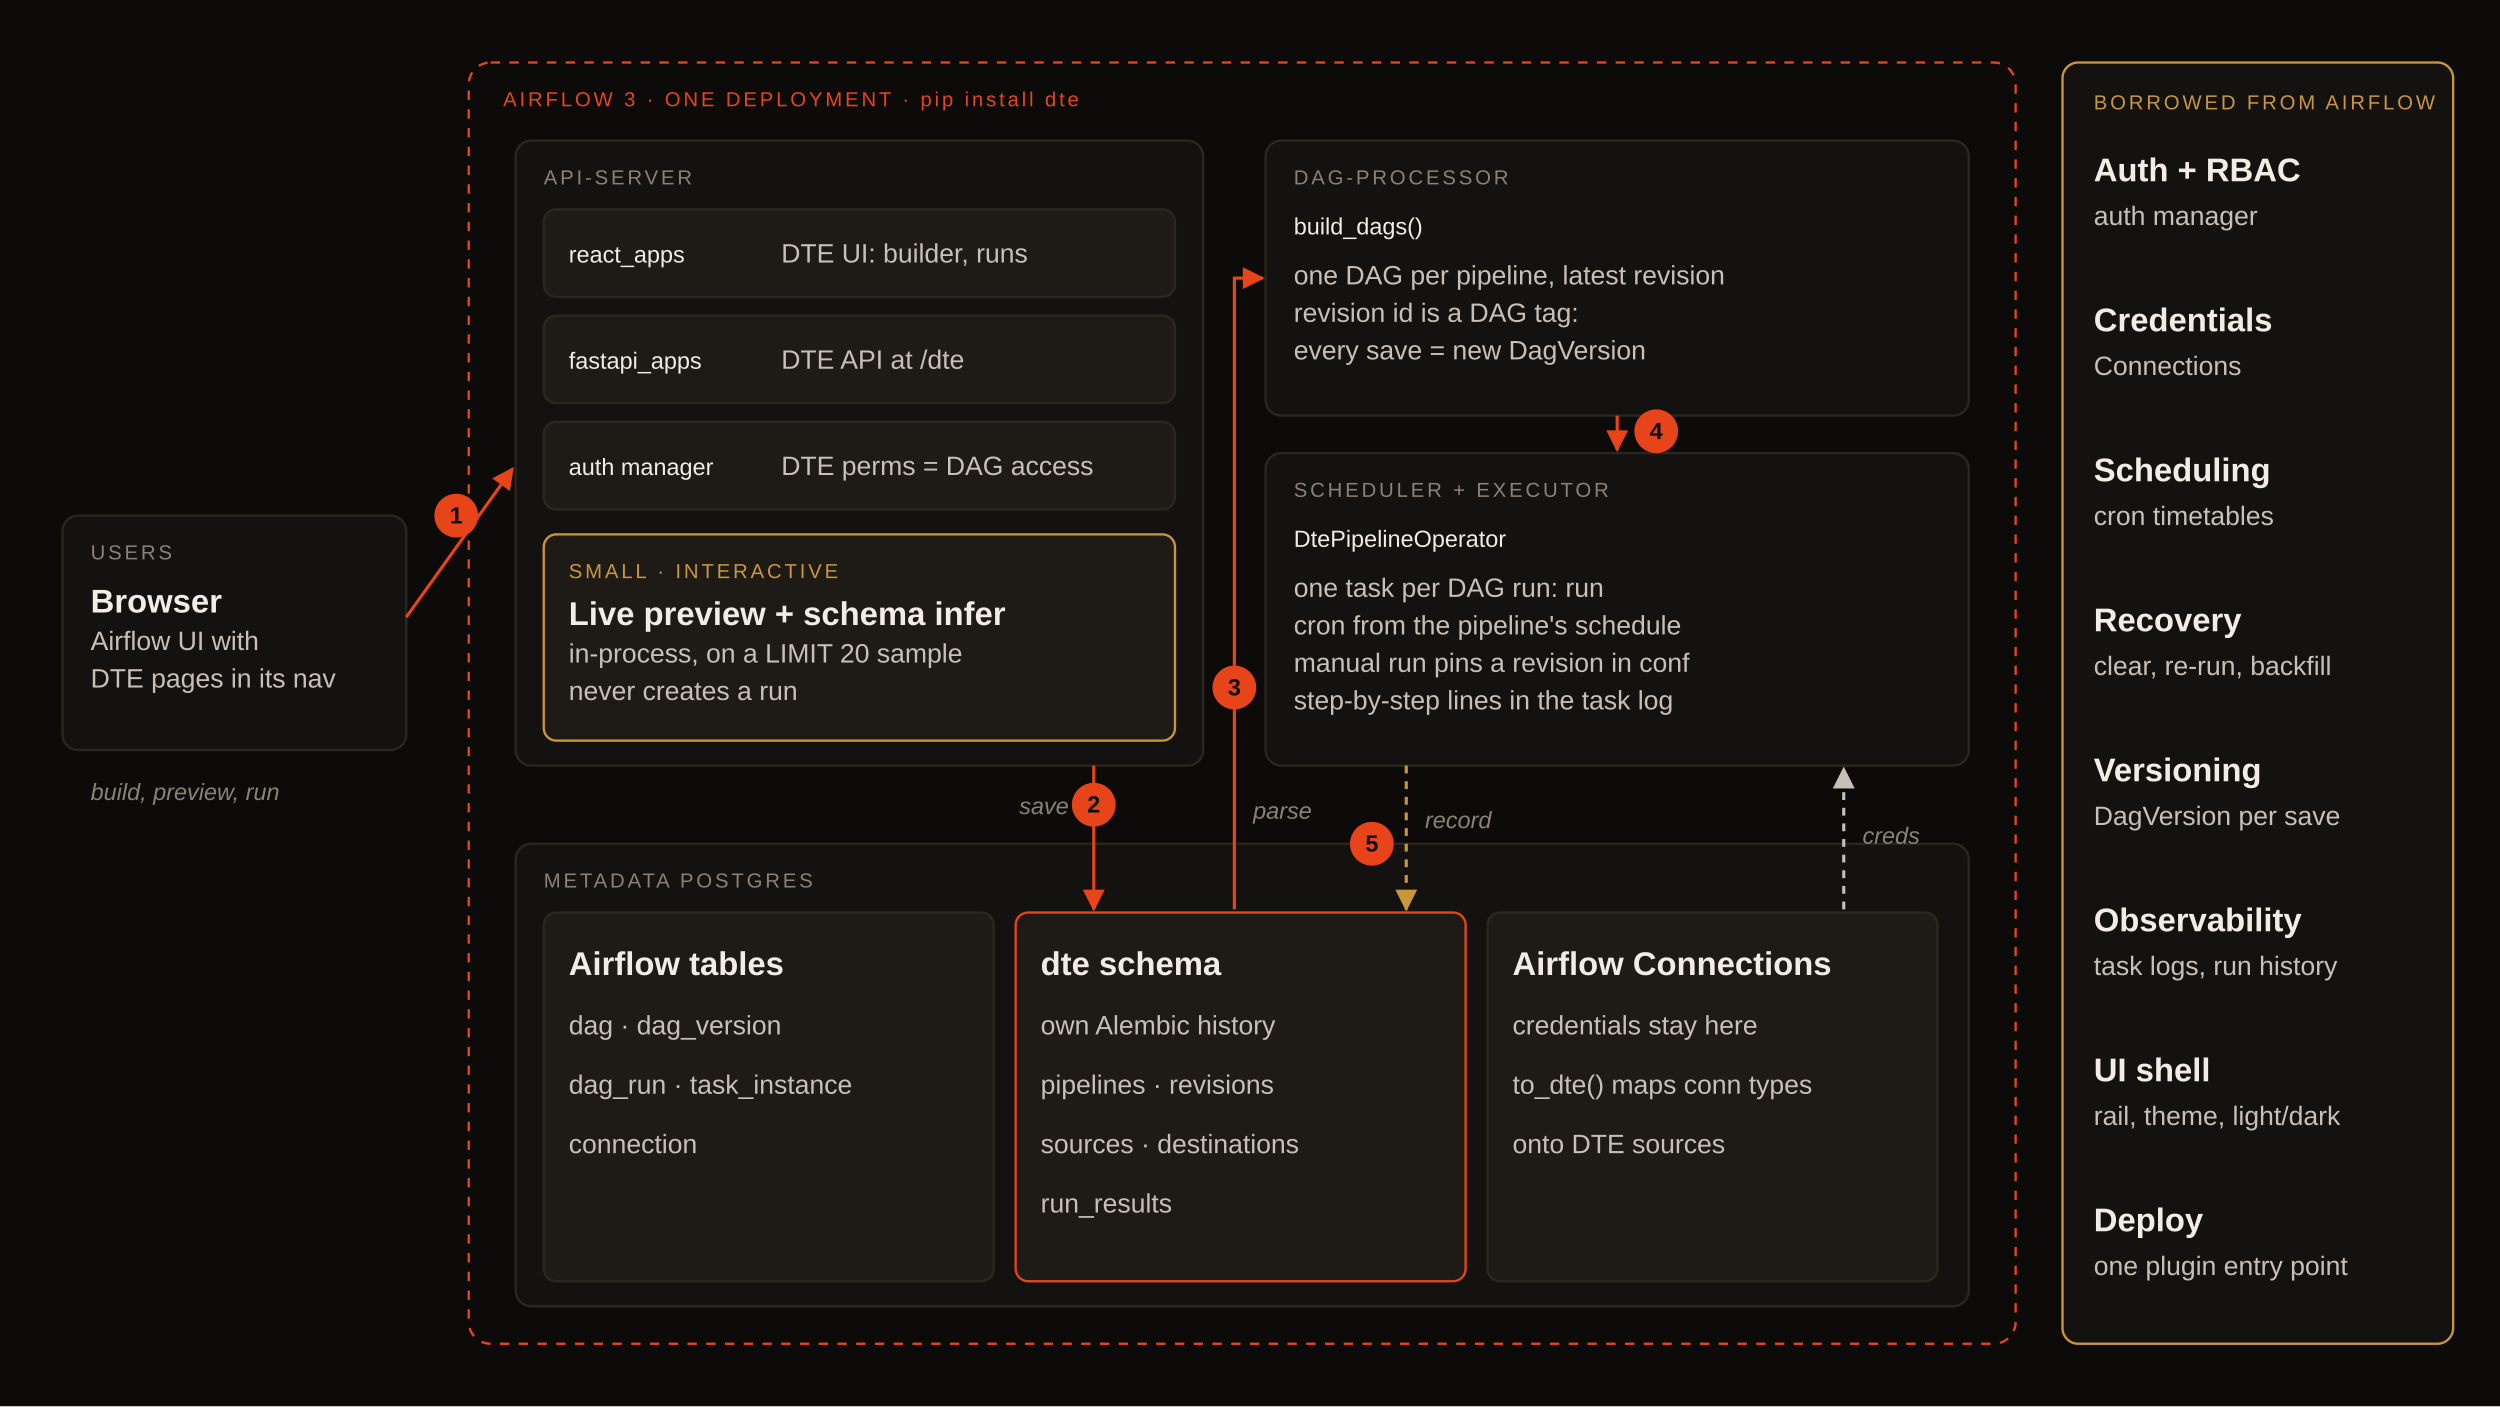
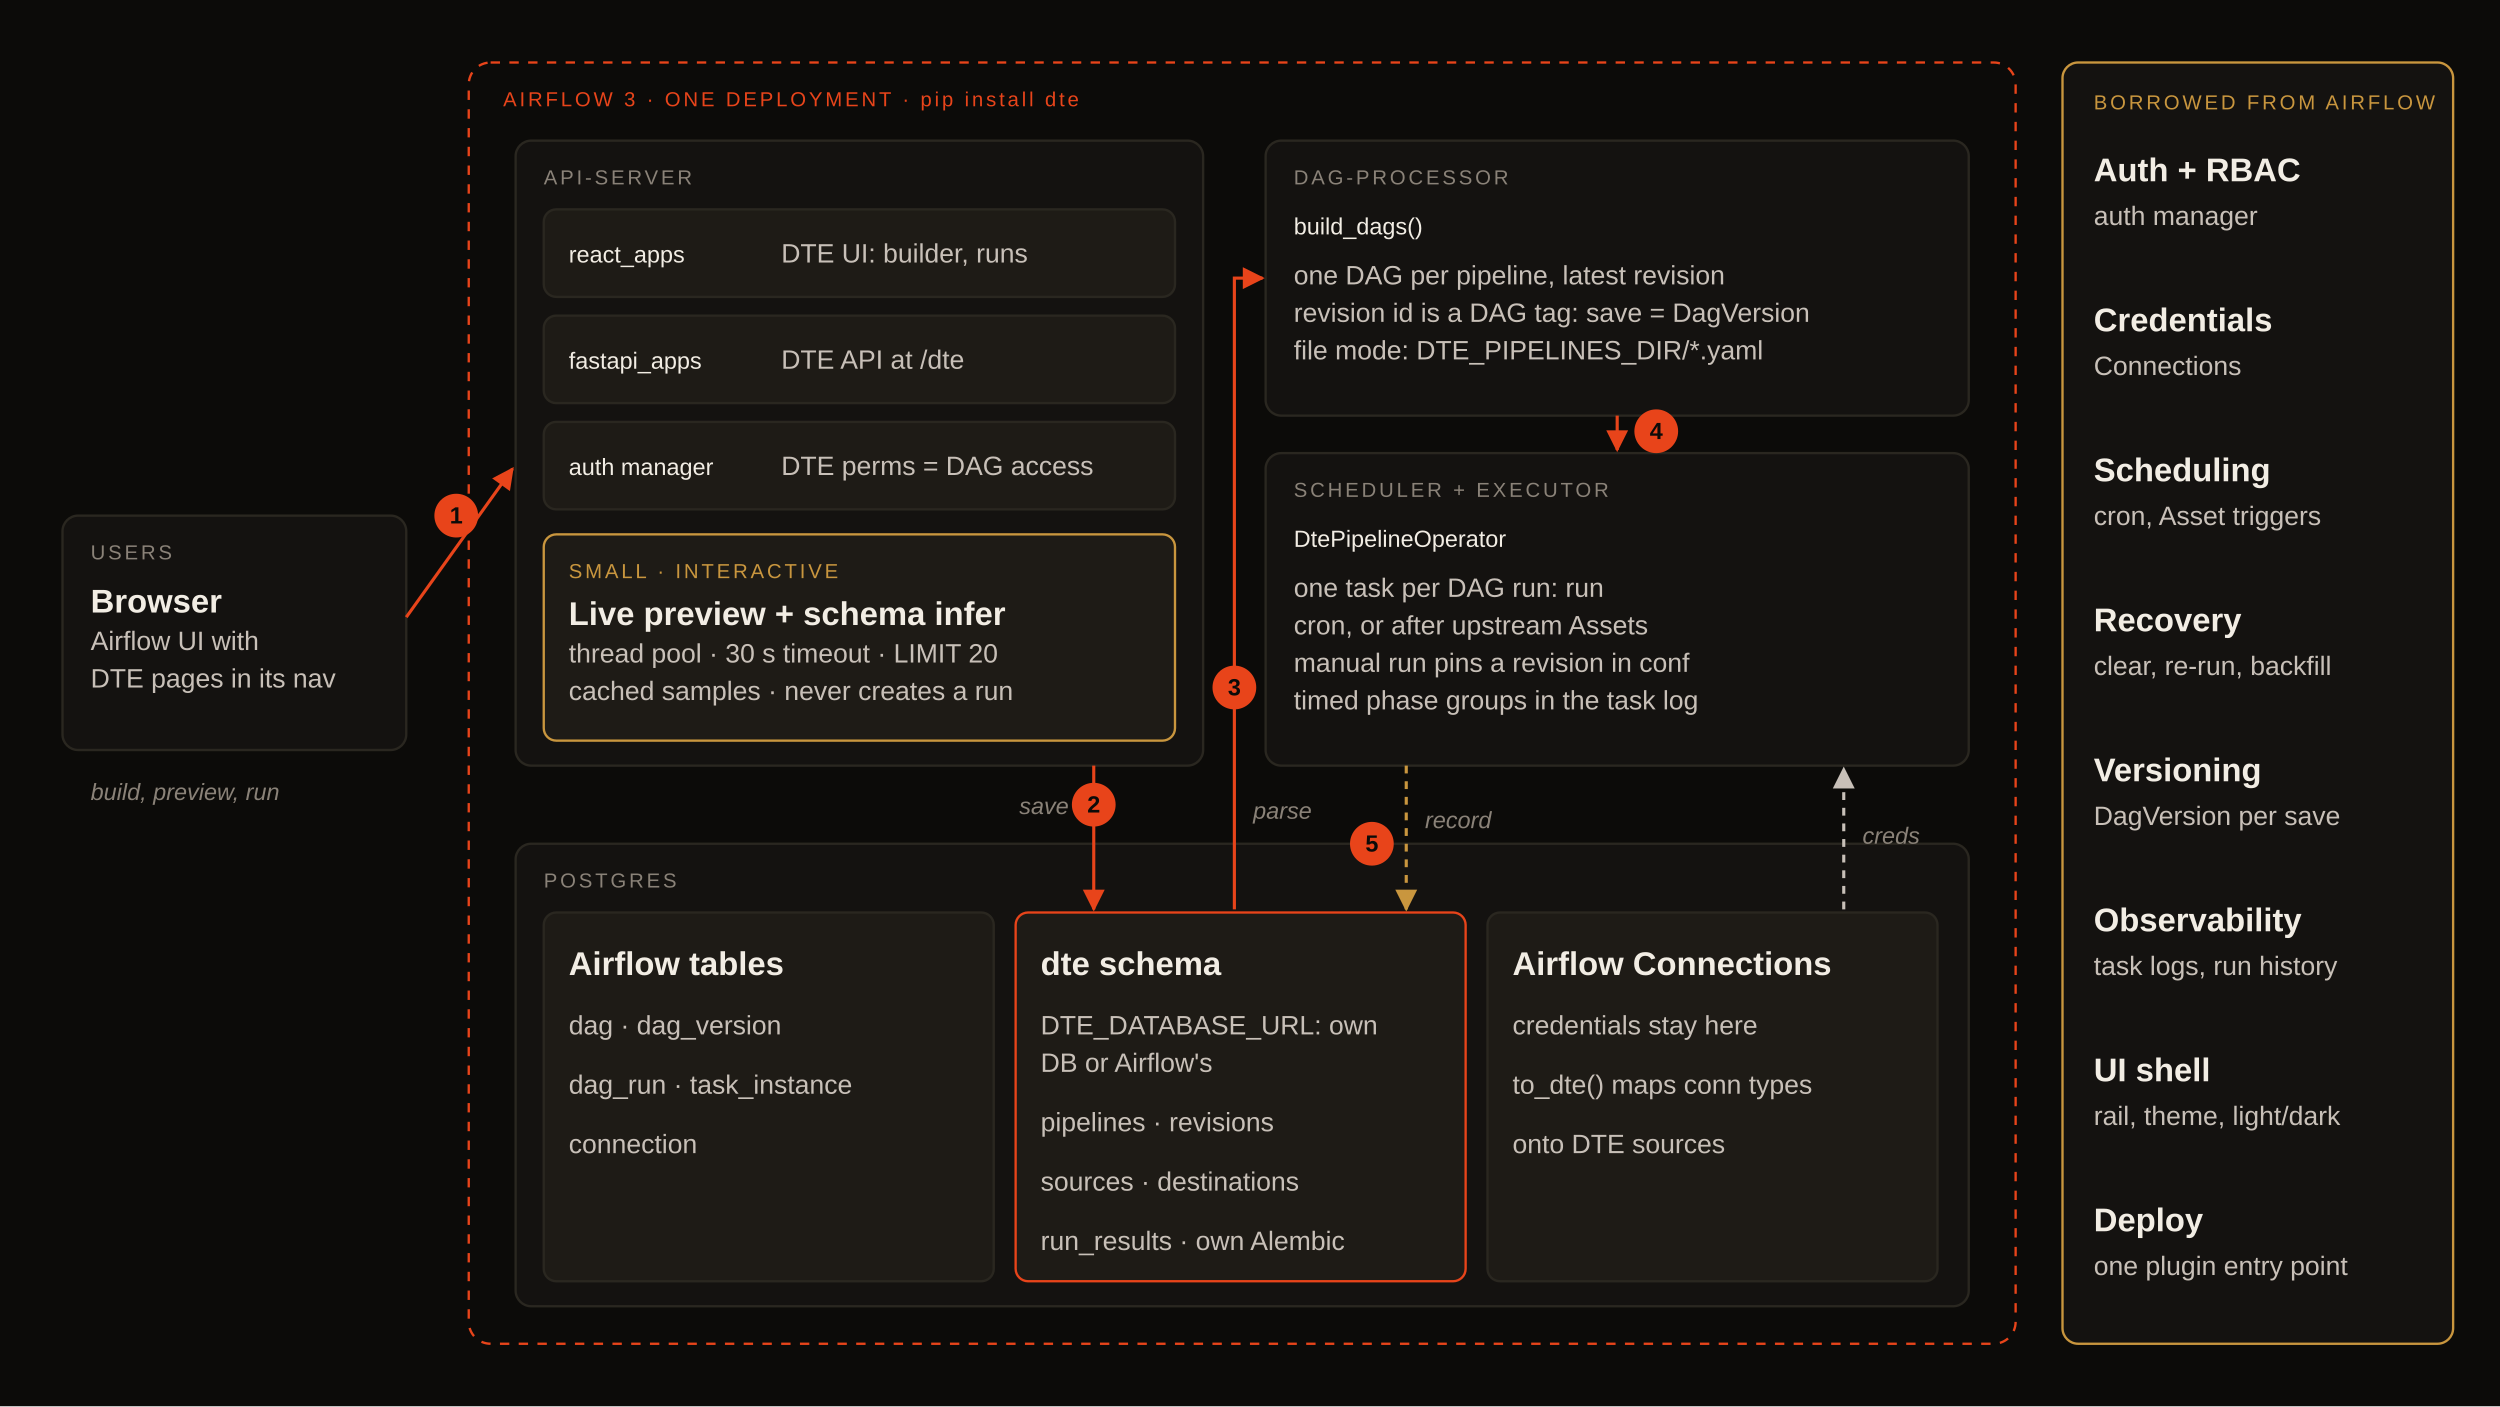
- <svg xmlns="http://www.w3.org/2000/svg" viewBox="0 0 1600 900" class="dep-svg" role="img" aria-label="DTE deployment: one Airflow plugin. The DTE UI and API live in the api-server, pipelines are stored in a dte schema in Airflow's metadata Postgres, the dag-processor builds one DAG per pipeline and the scheduler runs it.">
+ <svg xmlns="http://www.w3.org/2000/svg" viewBox="0 0 1600 900" class="dep-svg" role="img" aria-label="DTE deployment: one Airflow plugin. The DTE UI and API live in the api-server, pipelines are stored in a dte schema in the Postgres DTE_DATABASE_URL names (its own database or Airflow's metadata database), the dag-processor builds one DAG per pipeline and the scheduler runs it. Live preview runs in the api-server in a bounded thread pool on cached samples.">
  <style>
.dep-svg text { font-family: Outfit, "Helvetica Neue", Arial, sans-serif; }
.dep-b { font-size: 17px; fill: #c8c0b8; }
.dep-h { font-size: 21px; font-weight: 600; fill: #f2ede4; }
.dep-m { font-family: "Space Mono", Menlo, monospace !important; font-size: 15px; fill: #f2ede4; }
.dep-k, .dep-ka, .dep-kg, .dep-kn { font-family: "Space Mono", Menlo, monospace !important; font-size: 13px; letter-spacing: 0.14em; }
.dep-k { fill: #8a8278; } .dep-ka { fill: #e8441a; } .dep-kg { fill: #c9963e; } .dep-kn { fill: #5a9872; }
.dep-num { font-size: 15px; font-weight: 700; fill: #0c0b09; }
.dep-lab { font-size: 15px; font-style: italic; fill: #8a8278; }
</style>
  <defs>
    <marker id="dep-head-mu" viewBox="0 0 10 10" refX="9" refY="5" markerWidth="7" markerHeight="7" orient="auto-start-reverse">
      <path d="M0,0 L10,5 L0,10 z" fill="#c8c0b8" />
    </marker>
    <marker id="dep-head-ac" viewBox="0 0 10 10" refX="9" refY="5" markerWidth="7" markerHeight="7" orient="auto-start-reverse">
      <path d="M0,0 L10,5 L0,10 z" fill="#e8441a" />
    </marker>
    <marker id="dep-head-go" viewBox="0 0 10 10" refX="9" refY="5" markerWidth="7" markerHeight="7" orient="auto-start-reverse">
      <path d="M0,0 L10,5 L0,10 z" fill="#c9963e" />
    </marker>
  </defs>
  <rect width="1600" height="900" fill="#0c0b09" />
  <rect x="40" y="330" width="220" height="150" rx="10" fill="#141210" stroke="#2a2720" stroke-width="1.5" />
  <text x="58" y="358" class="dep-k" text-anchor="start">USERS</text>
  <text x="58" y="392" class="dep-h" text-anchor="start">Browser</text>
  <text x="58" y="416" class="dep-b" text-anchor="start">Airflow UI with</text>
  <text x="58" y="440" class="dep-b" text-anchor="start">DTE pages in its nav</text>
  <rect x="300" y="40" width="990" height="820" rx="14" fill="#0c0b09" stroke="#e8441a" stroke-width="1.5" stroke-dasharray="6 6" />
  <text x="322" y="68" class="dep-ka" text-anchor="start">AIRFLOW 3 · ONE DEPLOYMENT · pip install dte</text>
  <rect x="330" y="90" width="440" height="400" rx="10" fill="#141210" stroke="#2a2720" stroke-width="1.5" />
  <text x="348" y="118" class="dep-k" text-anchor="start">API-SERVER</text>
  <rect x="348" y="134" width="404" height="56" rx="8" fill="#1e1b16" stroke="#2a2720" stroke-width="1.5" />
  <text x="364" y="168" class="dep-m" text-anchor="start">react_apps</text>
  <text x="500" y="168" class="dep-b" text-anchor="start">DTE UI: builder, runs</text>
  <rect x="348" y="202" width="404" height="56" rx="8" fill="#1e1b16" stroke="#2a2720" stroke-width="1.5" />
  <text x="364" y="236" class="dep-m" text-anchor="start">fastapi_apps</text>
  <text x="500" y="236" class="dep-b" text-anchor="start">DTE API at /dte</text>
  <rect x="348" y="270" width="404" height="56" rx="8" fill="#1e1b16" stroke="#2a2720" stroke-width="1.5" />
  <text x="364" y="304" class="dep-m" text-anchor="start">auth manager</text>
  <text x="500" y="304" class="dep-b" text-anchor="start">DTE perms = DAG access</text>
  <rect x="348" y="342" width="404" height="132" rx="8" fill="#1e1b16" stroke="#c9963e" stroke-width="1.5" />
  <text x="364" y="370" class="dep-kg" text-anchor="start">SMALL · INTERACTIVE</text>
  <text x="364" y="400" class="dep-h" text-anchor="start">Live preview + schema infer</text>
-   <text x="364" y="424" class="dep-b" text-anchor="start">in-process, on a LIMIT 20 sample</text>
-   <text x="364" y="448" class="dep-b" text-anchor="start">never creates a run</text>
+   <text x="364" y="424" class="dep-b" text-anchor="start">thread pool · 30 s timeout · LIMIT 20</text>
+   <text x="364" y="448" class="dep-b" text-anchor="start">cached samples · never creates a run</text>
  <rect x="810" y="90" width="450" height="176" rx="10" fill="#141210" stroke="#2a2720" stroke-width="1.5" />
  <text x="828" y="118" class="dep-k" text-anchor="start">DAG-PROCESSOR</text>
  <text x="828" y="150" class="dep-m" text-anchor="start">build_dags()</text>
  <text x="828" y="182" class="dep-b" text-anchor="start">one DAG per pipeline, latest revision</text>
-   <text x="828" y="206" class="dep-b" text-anchor="start">revision id is a DAG tag:</text>
-   <text x="828" y="230" class="dep-b" text-anchor="start">every save = new DagVersion</text>
+   <text x="828" y="206" class="dep-b" text-anchor="start">revision id is a DAG tag: save = DagVersion</text>
+   <text x="828" y="230" class="dep-b" text-anchor="start">file mode: DTE_PIPELINES_DIR/*.yaml</text>
  <rect x="810" y="290" width="450" height="200" rx="10" fill="#141210" stroke="#2a2720" stroke-width="1.5" />
  <text x="828" y="318" class="dep-k" text-anchor="start">SCHEDULER + EXECUTOR</text>
  <text x="828" y="350" class="dep-m" text-anchor="start">DtePipelineOperator</text>
  <text x="828" y="382" class="dep-b" text-anchor="start">one task per DAG run: run</text>
-   <text x="828" y="406" class="dep-b" text-anchor="start">cron from the pipeline's schedule</text>
+   <text x="828" y="406" class="dep-b" text-anchor="start">cron, or after upstream Assets</text>
  <text x="828" y="430" class="dep-b" text-anchor="start">manual run pins a revision in conf</text>
-   <text x="828" y="454" class="dep-b" text-anchor="start">step-by-step lines in the task log</text>
+   <text x="828" y="454" class="dep-b" text-anchor="start">timed phase groups in the task log</text>
  <rect x="330" y="540" width="930" height="296" rx="10" fill="#141210" stroke="#2a2720" stroke-width="1.5" />
-   <text x="348" y="568" class="dep-k" text-anchor="start">METADATA POSTGRES</text>
+   <text x="348" y="568" class="dep-k" text-anchor="start">POSTGRES</text>
  <rect x="348" y="584" width="288" height="236" rx="8" fill="#1e1b16" stroke="#2a2720" stroke-width="1.5" />
  <text x="364" y="624" class="dep-h" text-anchor="start">Airflow tables</text>
  <text x="364" y="662" class="dep-b" text-anchor="start">dag · dag_version</text>
  <text x="364" y="700" class="dep-b" text-anchor="start">dag_run · task_instance</text>
  <text x="364" y="738" class="dep-b" text-anchor="start">connection</text>
  <rect x="650" y="584" width="288" height="236" rx="8" fill="#1e1b16" stroke="#e8441a" stroke-width="1.5" />
  <text x="666" y="624" class="dep-h" text-anchor="start">dte schema</text>
-   <text x="666" y="662" class="dep-b" text-anchor="start">own Alembic history</text>
-   <text x="666" y="700" class="dep-b" text-anchor="start">pipelines · revisions</text>
-   <text x="666" y="738" class="dep-b" text-anchor="start">sources · destinations</text>
-   <text x="666" y="776" class="dep-b" text-anchor="start">run_results</text>
+   <text x="666" y="662" class="dep-b" text-anchor="start">DTE_DATABASE_URL: own</text>
+   <text x="666" y="686" class="dep-b" text-anchor="start">DB or Airflow's</text>
+   <text x="666" y="724" class="dep-b" text-anchor="start">pipelines · revisions</text>
+   <text x="666" y="762" class="dep-b" text-anchor="start">sources · destinations</text>
+   <text x="666" y="800" class="dep-b" text-anchor="start">run_results · own Alembic</text>
  <rect x="952" y="584" width="288" height="236" rx="8" fill="#1e1b16" stroke="#2a2720" stroke-width="1.5" />
  <text x="968" y="624" class="dep-h" text-anchor="start">Airflow Connections</text>
  <text x="968" y="662" class="dep-b" text-anchor="start">credentials stay here</text>
  <text x="968" y="700" class="dep-b" text-anchor="start">to_dte() maps conn types</text>
  <text x="968" y="738" class="dep-b" text-anchor="start">onto DTE sources</text>
  <polyline points="260,395 328,300" fill="none" stroke="#e8441a" stroke-width="2" marker-end="url(#dep-head-ac)" />
  <circle cx="292" cy="330" r="14" fill="#e8441a" />
  <text x="292" y="335" class="dep-num" text-anchor="middle">1</text>
  <text x="58" y="512" class="dep-lab" text-anchor="start">build, preview, run</text>
  <polyline points="700,490 700,582" fill="none" stroke="#e8441a" stroke-width="2" marker-end="url(#dep-head-ac)" />
  <circle cx="700" cy="515" r="14" fill="#e8441a" />
  <text x="700" y="520" class="dep-num" text-anchor="middle">2</text>
  <text x="684" y="521" class="dep-lab" text-anchor="end">save</text>
  <polyline points="790,582 790,178 808,178" fill="none" stroke="#e8441a" stroke-width="2" marker-end="url(#dep-head-ac)" />
  <circle cx="790" cy="440" r="14" fill="#e8441a" />
  <text x="790" y="445" class="dep-num" text-anchor="middle">3</text>
  <text x="802" y="524" class="dep-lab" text-anchor="start">parse</text>
  <polyline points="1035,266 1035,288" fill="none" stroke="#e8441a" stroke-width="2" marker-end="url(#dep-head-ac)" />
  <circle cx="1060" cy="276" r="14" fill="#e8441a" />
  <text x="1060" y="281" class="dep-num" text-anchor="middle">4</text>
  <polyline points="900,490 900,582" fill="none" stroke="#c9963e" stroke-width="2" stroke-dasharray="5 5" marker-end="url(#dep-head-go)" />
  <circle cx="878" cy="540" r="14" fill="#e8441a" />
  <text x="878" y="545" class="dep-num" text-anchor="middle">5</text>
  <text x="912" y="530" class="dep-lab" text-anchor="start">record</text>
  <polyline points="1180,582 1180,492" fill="none" stroke="#c8c0b8" stroke-width="2" stroke-dasharray="5 5" marker-end="url(#dep-head-mu)" />
  <text x="1192" y="540" class="dep-lab" text-anchor="start">creds</text>
  <rect x="1320" y="40" width="250" height="820" rx="10" fill="#141210" stroke="#c9963e" stroke-width="1.5" />
  <text x="1340" y="70" class="dep-kg" text-anchor="start">BORROWED FROM AIRFLOW</text>
  <text x="1340" y="116" class="dep-h" text-anchor="start">Auth + RBAC</text>
  <text x="1340" y="144" class="dep-b" text-anchor="start">auth manager</text>
  <text x="1340" y="212" class="dep-h" text-anchor="start">Credentials</text>
  <text x="1340" y="240" class="dep-b" text-anchor="start">Connections</text>
  <text x="1340" y="308" class="dep-h" text-anchor="start">Scheduling</text>
-   <text x="1340" y="336" class="dep-b" text-anchor="start">cron timetables</text>
+   <text x="1340" y="336" class="dep-b" text-anchor="start">cron, Asset triggers</text>
  <text x="1340" y="404" class="dep-h" text-anchor="start">Recovery</text>
  <text x="1340" y="432" class="dep-b" text-anchor="start">clear, re-run, backfill</text>
  <text x="1340" y="500" class="dep-h" text-anchor="start">Versioning</text>
  <text x="1340" y="528" class="dep-b" text-anchor="start">DagVersion per save</text>
  <text x="1340" y="596" class="dep-h" text-anchor="start">Observability</text>
  <text x="1340" y="624" class="dep-b" text-anchor="start">task logs, run history</text>
  <text x="1340" y="692" class="dep-h" text-anchor="start">UI shell</text>
  <text x="1340" y="720" class="dep-b" text-anchor="start">rail, theme, light/dark</text>
  <text x="1340" y="788" class="dep-h" text-anchor="start">Deploy</text>
  <text x="1340" y="816" class="dep-b" text-anchor="start">one plugin entry point</text>
</svg>
